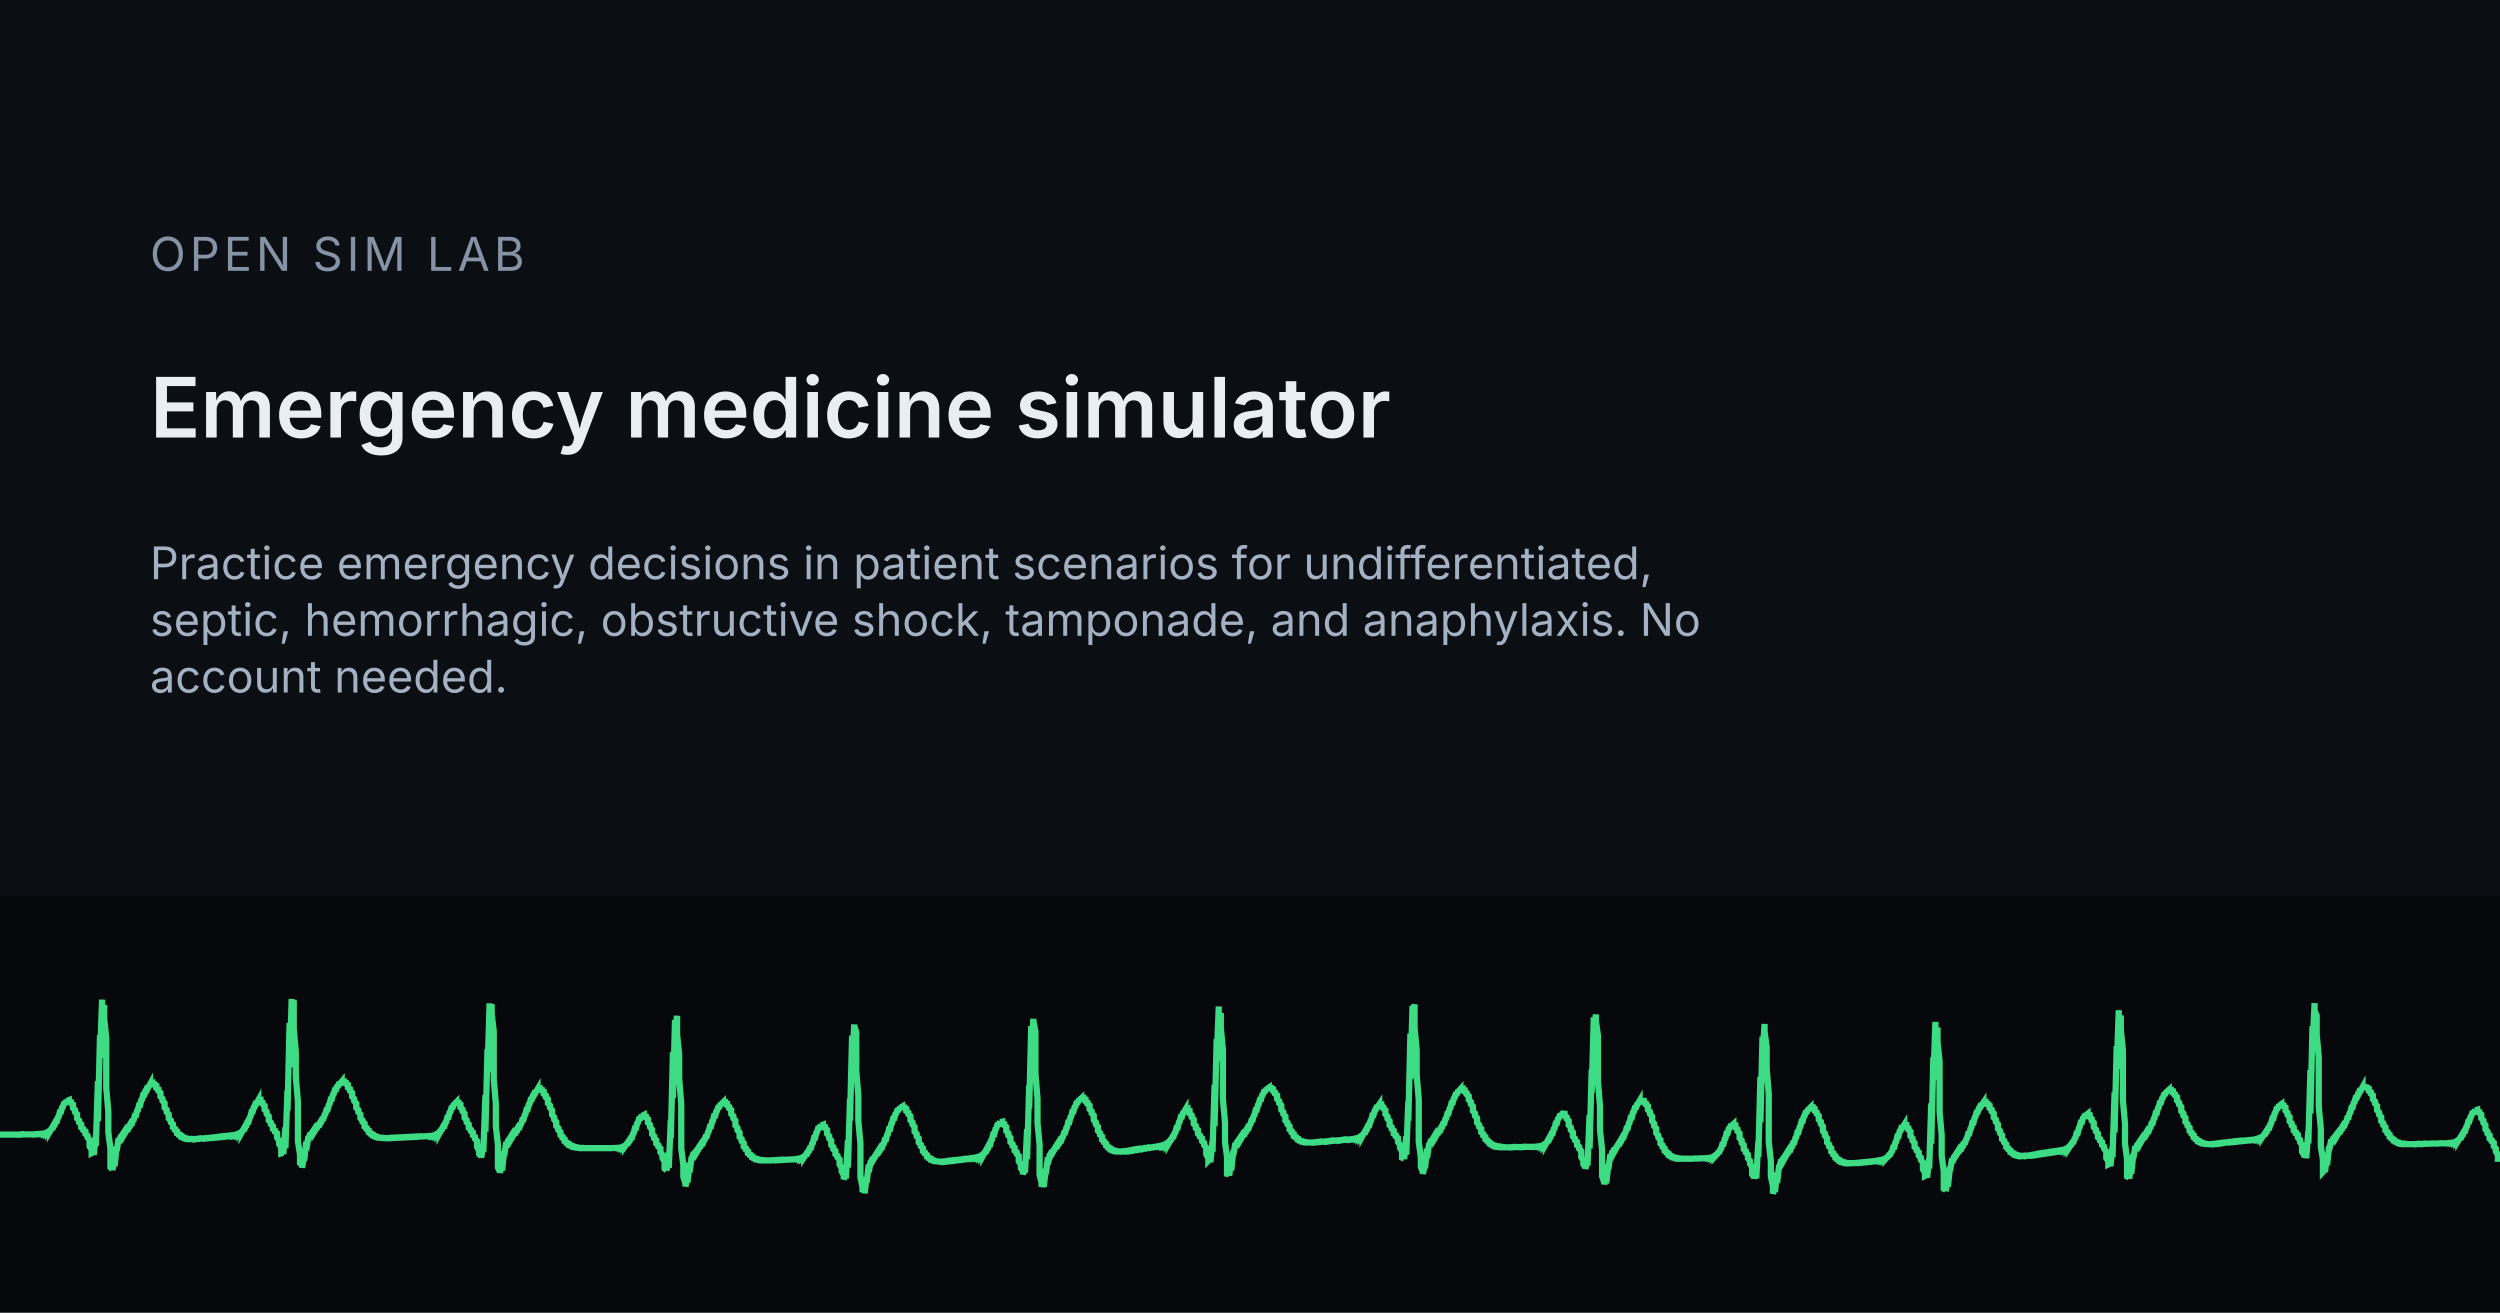
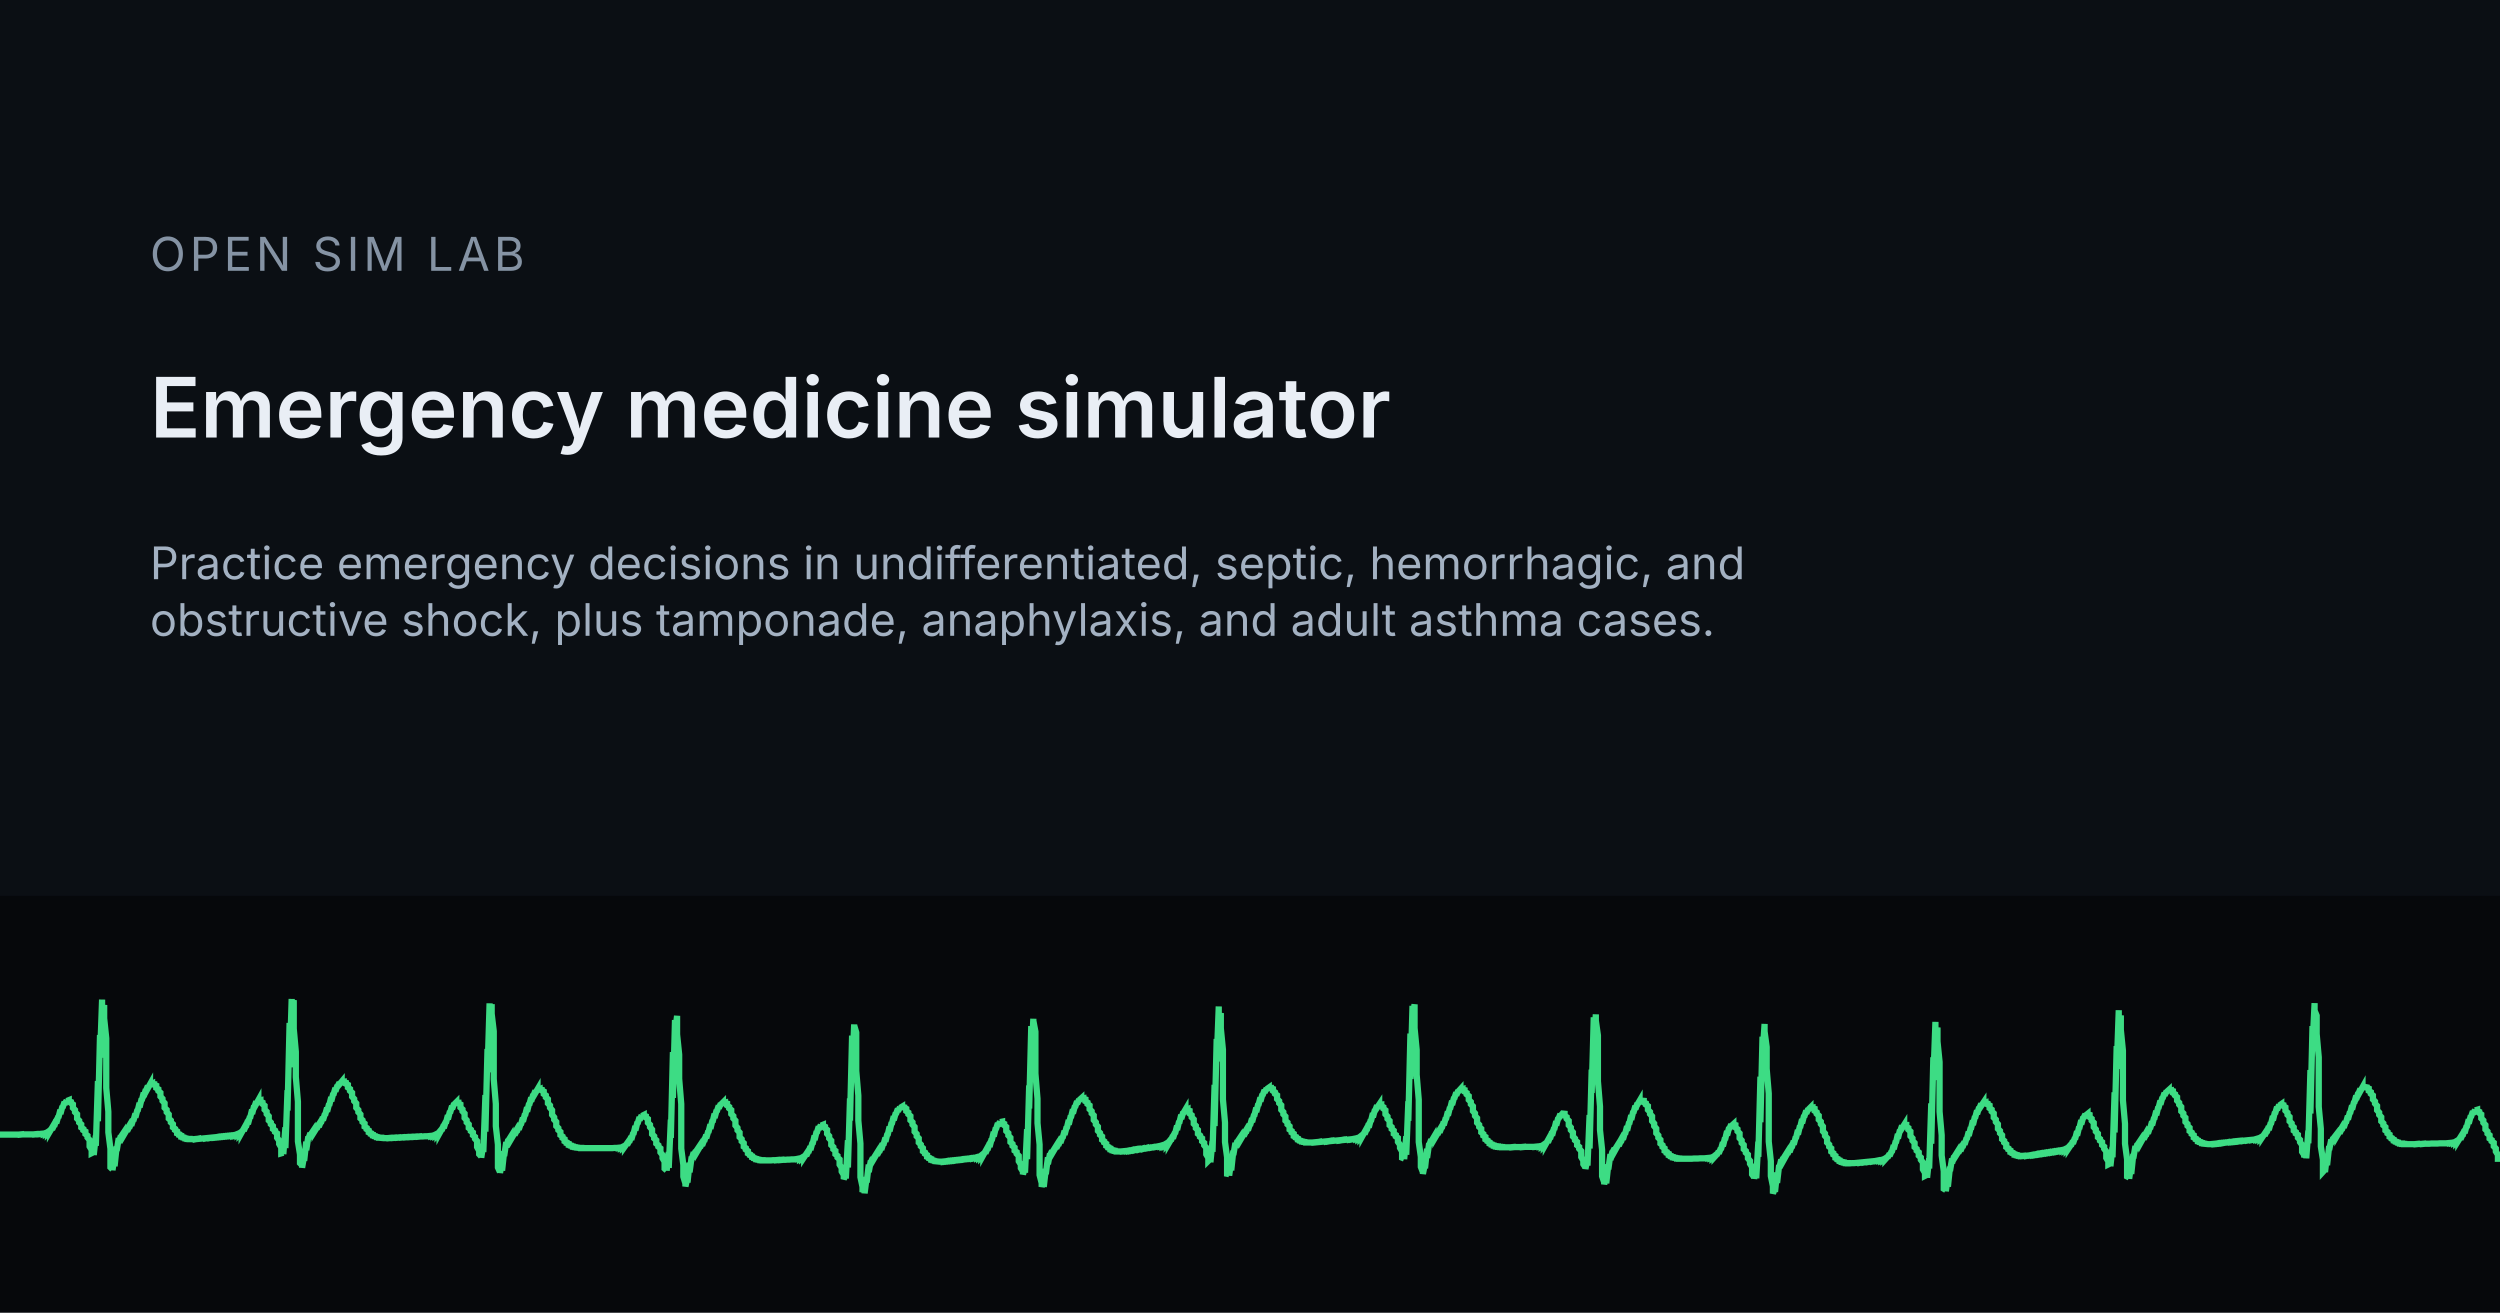
<svg xmlns="http://www.w3.org/2000/svg" width="1200" height="630" viewBox="0 0 1200 630">
  <rect width="1200" height="630" fill="#0B0F14" />
  <rect x="0" y="430" width="1200" height="200" fill="#06080B" />
  <g transform="translate(0 455)">
    <path d="M0 89.6 L0 89.6 L1 89.6 L1 89.6 L2 89.6 L2 89.6 L3 89.6 L3 89.6 L4 89.6 L4 89.6 L5 89.6 L5 89.6 L6 89.6 L6 89.6 L7 89.6 L7 89.6 L8 89.6 L8 89.6 L9 89.6 L9 89.6 L10 89.5 L10 89.6 L11 89.5 L11 89.5 L12 89.5 L12 89.5 L13 89.5 L13 89.5 L14 89.5 L14 89.5 L15 89.5 L15 89.5 L16 89.5 L16 89.5 L17 89.4 L17 89.5 L18 89.4 L18 89.4 L19 89.3 L19 89.4 L20 89.3 L20 89.3 L21 89.1 L21 89.2 L22 88.8 L22 89.0 L23 88.3 L23 88.7 L24 87.6 L24 88.0 L25 86.3 L25 87.2 L26 85.0 L26 85.7 L27 82.6 L27 84.2 L28 80.7 L28 81.6 L29 77.7 L29 79.7 L30 75.9 L30 76.8 L31 73.9 L31 75.1 L32 73.2 L32 73.5 L33 73.1 L33 73.5 L34 73.9 L34 74.4 L35 75.1 L35 76.8 L36 77.8 L36 78.8 L37 79.8 L37 81.9 L38 82.9 L38 83.8 L39 84.7 L39 86.2 L40 86.9 L40 87.5 L41 88.1 L41 89.3 L42 90.1 L42 91.0 L43 92.2 L43 95.3 L44 97.0 L44 98.5 L45 98.0 L45 99.4 L46 90.1 L46 95.0 L47 63.9 L47 83.2 L48 41.8 L48 52.7 L49 24.8 L49 32.7 L50 27.4 L50 33.8 L51 43.4 L51 67.2 L52 78.6 L52 88.5 L53 96.4 L53 105.3 L54 106.3 L54 106.7 L55 99.9 L55 104.8 L56 95.3 L56 97.4 L57 91.3 L57 93.5 L58 90.2 L58 90.7 L59 89.2 L59 89.8 L60 88.4 L60 88.8 L61 87.1 L61 88.0 L62 85.9 L62 86.5 L63 83.9 L63 85.3 L64 82.2 L64 83.1 L65 79.5 L65 81.4 L66 77.5 L66 78.5 L67 74.4 L67 76.5 L68 72.3 L68 73.4 L69 69.5 L69 71.4 L70 67.9 L70 68.7 L71 66.2 L71 67.3 L72 65.5 L72 65.7 L73 65.2 L73 65.3 L74 65.4 L74 65.7 L75 66.1 L75 67.2 L76 67.8 L76 68.6 L77 69.5 L77 71.3 L78 72.4 L78 73.4 L79 74.5 L79 76.7 L80 77.7 L80 78.8 L81 79.9 L81 81.9 L82 82.8 L82 83.7 L83 84.6 L83 86.1 L84 86.8 L84 87.4 L85 88.0 L85 89.0 L86 89.4 L86 89.8 L87 90.1 L87 90.7 L88 90.9 L88 91.1 L89 91.3 L89 91.5 L90 91.6 L90 91.7 L91 91.7 L91 91.8 L92 91.8 L92 91.8 L93 91.8 L93 91.8 L94 91.7 L94 91.8 L95 91.6 L95 91.7 L96 91.6 L96 91.6 L97 91.5 L97 91.5 L98 91.4 L98 91.4 L99 91.3 L99 91.4 L100 91.2 L100 91.2 L101 91.1 L101 91.2 L102 91.0 L102 91.0 L103 90.9 L103 91.0 L104 90.8 L104 90.9 L105 90.7 L105 90.8 L106 90.6 L106 90.7 L107 90.5 L107 90.6 L108 90.4 L108 90.5 L109 90.3 L109 90.4 L110 90.2 L110 90.3 L111 90.1 L111 90.2 L112 90.0 L112 90.1 L113 89.7 L113 89.9 L114 89.5 L114 89.6 L115 88.9 L115 89.3 L116 88.2 L116 88.6 L117 86.8 L117 87.8 L118 85.4 L118 86.1 L119 82.8 L119 84.6 L120 80.8 L120 81.8 L121 77.6 L121 79.7 L122 75.7 L122 76.6 L123 73.7 L123 74.9 L124 73.1 L124 73.3 L125 73.1 L125 73.7 L126 74.2 L126 74.9 L127 75.7 L127 77.6 L128 78.6 L128 79.7 L129 80.8 L129 82.8 L130 83.8 L130 84.6 L131 85.5 L131 86.9 L132 87.6 L132 88.3 L133 89.0 L133 91.1 L134 92.5 L134 94.1 L135 95.8 L135 98.6 L136 98.3 L136 99.0 L137 86.1 L137 96.1 L138 68.3 L138 78.1 L139 36.0 L139 57.3 L140 24.5 L140 28.4 L141 25.1 L141 38.8 L142 49.9 L142 62.0 L143 73.8 L143 92.9 L144 99.2 L144 103.3 L145 104.3 L145 105.5 L146 99.7 L146 102.2 L147 93.0 L147 97.1 L148 90.5 L148 91.6 L149 88.9 L149 89.8 L150 88.3 L150 88.6 L151 87.3 L151 88.0 L152 86.4 L152 86.9 L153 84.8 L153 85.9 L154 83.5 L154 84.2 L155 81.2 L155 82.8 L156 79.5 L156 80.4 L157 76.7 L157 78.6 L158 74.7 L158 75.7 L159 71.6 L159 73.6 L160 69.7 L160 70.7 L161 67.2 L161 68.9 L162 65.9 L162 66.5 L163 64.6 L163 65.4 L164 64.2 L164 64.3 L165 64.2 L165 64.4 L166 64.7 L166 65.2 L167 65.7 L167 67.0 L168 67.7 L168 68.6 L169 69.5 L169 71.4 L170 72.5 L170 73.5 L171 74.6 L171 76.7 L172 77.8 L172 78.8 L173 79.9 L173 81.8 L174 82.7 L174 83.5 L175 84.3 L175 85.8 L176 86.4 L176 87.0 L177 87.6 L177 88.5 L178 88.9 L178 89.3 L179 89.6 L179 90.1 L180 90.3 L180 90.5 L181 90.7 L181 90.9 L182 91.0 L182 91.1 L183 91.1 L183 91.2 L184 91.3 L184 91.3 L185 91.3 L185 91.3 L186 91.3 L186 91.3 L187 91.2 L187 91.3 L188 91.2 L188 91.2 L189 91.1 L189 91.2 L190 91.1 L190 91.1 L191 91.0 L191 91.1 L192 91.0 L192 91.0 L193 90.9 L193 91.0 L194 90.9 L194 90.9 L195 90.8 L195 90.9 L196 90.8 L196 90.8 L197 90.7 L197 90.8 L198 90.7 L198 90.7 L199 90.6 L199 90.7 L200 90.6 L200 90.6 L201 90.5 L201 90.6 L202 90.5 L202 90.5 L203 90.5 L203 90.5 L204 90.4 L204 90.4 L205 90.4 L205 90.4 L206 90.3 L206 90.3 L207 90.2 L207 90.3 L208 90.0 L208 90.1 L209 89.6 L209 89.9 L210 89.2 L210 89.4 L211 88.2 L211 88.9 L212 87.1 L212 87.7 L213 85.0 L213 86.5 L214 83.3 L214 84.2 L215 80.3 L215 82.3 L216 78.3 L216 79.3 L217 75.8 L217 77.4 L218 74.6 L218 75.1 L219 74.1 L219 74.3 L220 74.3 L220 74.6 L221 75.1 L221 76.6 L222 77.5 L222 78.4 L223 79.5 L223 81.6 L224 82.7 L224 83.7 L225 84.7 L225 86.4 L226 87.2 L226 87.9 L227 88.6 L227 89.9 L228 90.7 L228 91.6 L229 92.7 L229 95.6 L230 97.4 L230 99.0 L231 100.1 L231 100.7 L232 94.1 L232 98.0 L233 70.6 L233 88.2 L234 48.5 L234 59.7 L235 26.6 L235 38.3 L236 27.0 L236 31.6 L237 40.0 L237 63.0 L238 74.9 L238 85.6 L239 94.4 L239 105.4 L240 107.6 L240 108.0 L241 102.4 L241 106.9 L242 97.6 L242 99.9 L243 93.2 L243 95.7 L244 91.9 L244 92.5 L245 90.9 L245 91.5 L246 90.2 L246 90.6 L247 88.9 L247 89.8 L248 87.8 L248 88.4 L249 85.8 L249 87.2 L250 84.2 L250 85.0 L251 81.5 L251 83.4 L252 79.6 L252 80.6 L253 76.5 L253 78.6 L254 74.5 L254 75.5 L255 71.8 L255 73.6 L256 70.2 L256 71.0 L257 68.5 L257 69.6 L258 67.9 L258 68.2 L259 67.8 L259 67.9 L260 68.1 L260 68.4 L261 68.9 L261 70.1 L262 70.8 L262 71.7 L263 72.6 L263 74.6 L264 75.6 L264 76.7 L265 77.9 L265 80.1 L266 81.3 L266 82.4 L267 83.5 L267 85.5 L268 86.5 L268 87.4 L269 88.3 L269 89.8 L270 90.5 L270 91.2 L271 91.8 L271 92.8 L272 93.3 L272 93.7 L273 94.0 L273 94.6 L274 94.8 L274 95.0 L275 95.2 L275 95.5 L276 95.6 L276 95.7 L277 95.8 L277 95.9 L278 96.0 L278 96.0 L279 96.0 L279 96.1 L280 96.1 L280 96.1 L281 96.1 L281 96.1 L282 96.1 L282 96.1 L283 96.1 L283 96.1 L284 96.1 L284 96.1 L285 96.1 L285 96.1 L286 96.1 L286 96.1 L287 96.1 L287 96.1 L288 96.1 L288 96.1 L289 96.1 L289 96.1 L290 96.1 L290 96.1 L291 96.1 L291 96.1 L292 96.1 L292 96.1 L293 96.1 L293 96.1 L294 96.1 L294 96.1 L295 96.0 L295 96.0 L296 96.0 L296 96.0 L297 95.9 L297 96.0 L298 95.8 L298 95.9 L299 95.4 L299 95.7 L300 94.9 L300 95.2 L301 93.8 L301 94.6 L302 92.7 L302 93.3 L303 90.5 L303 92.1 L304 88.6 L304 89.6 L305 85.5 L305 87.6 L306 83.5 L306 84.5 L307 81.2 L307 82.7 L308 80.3 L308 80.7 L309 80.2 L309 80.4 L310 80.8 L310 81.4 L311 82.1 L311 83.9 L312 84.9 L312 86.0 L313 87.2 L313 89.4 L314 90.4 L314 91.4 L315 92.3 L315 93.9 L316 94.7 L316 95.4 L317 96.2 L317 98.1 L318 99.4 L318 100.9 L319 102.6 L319 105.9 L320 106.8 L320 106.9 L321 98.0 L321 105.6 L322 82.4 L322 91.2 L323 50.0 L323 72.0 L324 34.6 L324 40.8 L325 32.6 L325 41.5 L326 51.2 L326 62.8 L327 74.9 L327 96.3 L328 104.2 L328 109.8 L329 113.1 L329 114.5 L330 110.3 L330 112.6 L331 103.1 L331 107.7 L332 100.2 L332 101.4 L333 98.1 L333 99.3 L334 97.4 L334 97.8 L335 96.3 L335 97.1 L336 95.4 L336 95.9 L337 93.6 L337 94.9 L338 92.2 L338 92.9 L339 89.7 L339 91.4 L340 87.8 L340 88.7 L341 84.7 L341 86.8 L342 82.6 L342 83.7 L343 79.6 L343 81.6 L344 77.8 L344 78.7 L345 75.7 L345 77.0 L346 74.7 L346 75.2 L347 74.2 L347 74.4 L348 74.2 L348 74.4 L349 74.7 L349 75.6 L350 76.3 L350 77.0 L351 77.8 L351 79.7 L352 80.7 L352 81.8 L353 82.9 L353 85.2 L354 86.4 L354 87.5 L355 88.6 L355 90.8 L356 91.8 L356 92.8 L357 93.7 L357 95.4 L358 96.1 L358 96.8 L359 97.5 L359 98.6 L360 99.1 L360 99.5 L361 99.9 L361 100.5 L362 100.8 L362 101.0 L363 101.2 L363 101.5 L364 101.6 L364 101.7 L365 101.8 L365 101.9 L366 101.9 L366 102.0 L367 102.0 L367 102.0 L368 102.0 L368 102.0 L369 102.0 L369 102.0 L370 102.0 L370 102.0 L371 101.9 L371 101.9 L372 101.9 L372 101.9 L373 101.8 L373 101.9 L374 101.8 L374 101.8 L375 101.7 L375 101.8 L376 101.7 L376 101.7 L377 101.7 L377 101.7 L378 101.6 L378 101.6 L379 101.6 L379 101.6 L380 101.5 L380 101.5 L381 101.5 L381 101.5 L382 101.4 L382 101.4 L383 101.2 L383 101.3 L384 101.1 L384 101.2 L385 100.6 L385 100.9 L386 100.1 L386 100.4 L387 98.9 L387 99.8 L388 97.7 L388 98.3 L389 95.3 L389 97.0 L390 93.3 L390 94.3 L391 90.1 L391 92.2 L392 88.0 L392 89.0 L393 85.7 L393 87.1 L394 85.0 L394 85.3 L395 84.9 L395 85.3 L396 85.8 L396 86.5 L397 87.3 L397 89.2 L398 90.3 L398 91.4 L399 92.5 L399 94.6 L400 95.6 L400 96.6 L401 97.4 L401 99.0 L402 99.8 L402 100.6 L403 101.5 L403 104.0 L404 105.6 L404 107.3 L405 109.0 L405 111.0 L406 108.9 L406 110.7 L407 92.3 L407 105.4 L408 72.2 L408 82.9 L409 42.1 L409 60.9 L410 36.7 L410 37.2 L411 40.6 L411 59.0 L412 70.9 L412 82.9 L413 93.9 L413 110.0 L414 114.7 L414 117.2 L415 115.0 L415 117.8 L416 110.0 L416 112.6 L417 104.0 L417 107.6 L418 102.1 L418 102.9 L419 100.7 L419 101.5 L420 99.9 L420 100.3 L421 98.6 L421 99.5 L422 97.5 L422 98.1 L423 95.5 L423 96.9 L424 93.8 L424 94.7 L425 91.1 L425 93.0 L426 89.0 L426 90.1 L427 85.8 L427 88.0 L428 83.7 L428 84.8 L429 80.8 L429 82.7 L430 79.1 L430 79.9 L431 77.2 L431 78.4 L432 76.5 L432 76.8 L433 76.2 L433 76.3 L434 76.5 L434 76.7 L435 77.2 L435 78.3 L436 79.0 L436 79.8 L437 80.7 L437 82.7 L438 83.7 L438 84.8 L439 85.9 L439 88.2 L440 89.3 L440 90.4 L441 91.4 L441 93.4 L442 94.4 L442 95.2 L443 96.1 L443 97.6 L444 98.2 L444 98.8 L445 99.4 L445 100.3 L446 100.7 L446 101.0 L447 101.3 L447 101.8 L448 102.0 L448 102.1 L449 102.3 L449 102.4 L450 102.5 L450 102.5 L451 102.6 L451 102.6 L452 102.6 L452 102.6 L453 102.5 L453 102.6 L454 102.4 L454 102.5 L455 102.3 L455 102.4 L456 102.2 L456 102.3 L457 102.1 L457 102.2 L458 102.0 L458 102.1 L459 101.9 L459 102.0 L460 101.8 L460 101.8 L461 101.6 L461 101.7 L462 101.5 L462 101.6 L463 101.4 L463 101.5 L464 101.3 L464 101.3 L465 101.1 L465 101.2 L466 101.0 L466 101.1 L467 100.9 L467 101.0 L468 100.7 L468 100.8 L469 100.5 L469 100.7 L470 100.2 L470 100.4 L471 99.6 L471 100.1 L472 99.0 L472 99.4 L473 97.6 L473 98.6 L474 96.3 L474 97.0 L475 93.7 L475 95.5 L476 91.6 L476 92.6 L477 88.3 L477 90.5 L478 86.3 L478 87.2 L479 84.1 L479 85.4 L480 83.4 L480 83.6 L481 83.4 L481 83.9 L482 84.4 L482 85.1 L483 85.9 L483 87.9 L484 88.9 L484 90.0 L485 91.1 L485 93.2 L486 94.1 L486 95.0 L487 95.8 L487 97.3 L488 98.0 L488 98.8 L489 99.8 L489 102.4 L490 104.0 L490 105.7 L491 107.3 L491 108.7 L492 105.6 L492 107.9 L493 87.0 L493 101.4 L494 66.0 L494 77.1 L495 37.5 L495 54.8 L496 34.0 L496 34.9 L497 40.2 L497 60.3 L498 72.4 L498 84.1 L499 94.4 L499 109.0 L500 112.9 L500 114.7 L501 111.2 L501 114.7 L502 106.1 L502 108.6 L503 100.5 L503 103.8 L504 98.7 L504 99.5 L505 97.4 L505 98.2 L506 96.6 L506 97.0 L507 95.3 L507 96.2 L508 94.2 L508 94.8 L509 92.2 L509 93.6 L510 90.6 L510 91.4 L511 87.8 L511 89.7 L512 85.8 L512 86.8 L513 82.6 L513 84.8 L514 80.5 L514 81.6 L515 77.5 L515 79.5 L516 75.7 L516 76.6 L517 73.6 L517 74.9 L518 72.7 L518 73.1 L519 72.2 L519 72.4 L520 72.2 L520 72.4 L521 72.7 L521 73.6 L522 74.2 L522 74.9 L523 75.6 L523 77.4 L524 78.4 L524 79.4 L525 80.4 L525 82.6 L526 83.7 L526 84.7 L527 85.8 L527 87.8 L528 88.8 L528 89.7 L529 90.5 L529 92.1 L530 92.8 L530 93.4 L531 94.0 L531 95.0 L532 95.5 L532 95.9 L533 96.2 L533 96.8 L534 97.0 L534 97.2 L535 97.3 L535 97.5 L536 97.6 L536 97.7 L537 97.7 L537 97.7 L538 97.7 L538 97.7 L539 97.6 L539 97.7 L540 97.6 L540 97.6 L541 97.4 L541 97.5 L542 97.3 L542 97.4 L543 97.1 L543 97.3 L544 97.0 L544 97.1 L545 96.8 L545 97.0 L546 96.7 L546 96.8 L547 96.6 L547 96.7 L548 96.4 L548 96.5 L549 96.3 L549 96.4 L550 96.1 L550 96.2 L551 96.0 L551 96.1 L552 95.9 L552 95.9 L553 95.7 L553 95.8 L554 95.6 L554 95.6 L555 95.4 L555 95.5 L556 95.3 L556 95.3 L557 95.0 L557 95.2 L558 94.9 L558 95.0 L559 94.4 L559 94.7 L560 94.0 L560 94.3 L561 93.1 L561 93.8 L562 92.1 L562 92.6 L563 90.1 L563 91.5 L564 88.4 L564 89.3 L565 85.3 L565 87.4 L566 83.1 L566 84.2 L567 80.1 L567 82.1 L568 78.7 L568 79.3 L569 77.6 L569 78.1 L570 77.6 L570 77.9 L571 78.2 L571 79.5 L572 80.3 L572 81.3 L573 82.3 L573 84.4 L574 85.4 L574 86.5 L575 87.4 L575 89.2 L576 90.0 L576 90.7 L577 91.4 L577 92.8 L578 93.6 L578 94.7 L579 95.9 L579 99.1 L580 100.8 L580 102.2 L581 101.2 L581 102.9 L582 92.7 L582 97.9 L583 65.7 L583 85.5 L584 43.7 L584 54.5 L585 28.1 L585 34.9 L586 31.3 L586 38.6 L587 48.8 L587 72.7 L588 83.8 L588 93.2 L589 100.5 L589 108.4 L590 108.6 L590 109.3 L591 101.8 L591 106.8 L592 97.3 L592 99.4 L593 93.6 L593 95.7 L594 92.5 L594 93.0 L595 91.5 L595 92.2 L596 90.7 L596 91.1 L597 89.4 L597 90.3 L598 88.2 L598 88.8 L599 86.1 L599 87.6 L600 84.5 L600 85.3 L601 81.8 L601 83.6 L602 79.8 L602 80.8 L603 76.7 L603 78.8 L604 74.7 L604 75.7 L605 71.8 L605 73.7 L606 70.1 L606 70.9 L607 68.2 L607 69.4 L608 67.4 L608 67.8 L609 67.1 L609 67.2 L610 67.2 L610 67.4 L611 67.7 L611 68.6 L612 69.3 L612 70.0 L613 70.7 L613 72.5 L614 73.5 L614 74.5 L615 75.5 L615 77.7 L616 78.8 L616 79.8 L617 80.9 L617 82.9 L618 83.8 L618 84.7 L619 85.6 L619 87.2 L620 87.9 L620 88.6 L621 89.2 L621 90.3 L622 90.7 L622 91.1 L623 91.5 L623 92.1 L624 92.4 L624 92.6 L625 92.8 L625 93.0 L626 93.1 L626 93.2 L627 93.3 L627 93.4 L628 93.4 L628 93.4 L629 93.4 L629 93.4 L630 93.4 L630 93.4 L631 93.3 L631 93.4 L632 93.3 L632 93.3 L633 93.1 L633 93.2 L634 93.1 L634 93.1 L635 93.0 L635 93.0 L636 92.9 L636 92.9 L637 92.8 L637 92.9 L638 92.7 L638 92.8 L639 92.6 L639 92.7 L640 92.6 L640 92.6 L641 92.5 L641 92.5 L642 92.4 L642 92.4 L643 92.3 L643 92.4 L644 92.2 L644 92.3 L645 92.1 L645 92.2 L646 92.1 L646 92.1 L647 92.0 L647 92.0 L648 91.9 L648 92.0 L649 91.8 L649 91.9 L650 91.7 L650 91.7 L651 91.4 L651 91.6 L652 91.2 L652 91.3 L653 90.5 L653 91.0 L654 89.9 L654 90.2 L655 88.4 L655 89.4 L656 87.0 L656 87.7 L657 84.4 L657 86.2 L658 82.4 L658 83.4 L659 79.3 L659 81.3 L660 77.5 L660 78.3 L661 75.6 L661 76.7 L662 75.2 L662 75.3 L663 75.2 L663 75.8 L664 76.4 L664 77.1 L665 77.9 L665 79.8 L666 80.9 L666 82.0 L667 83.0 L667 85.1 L668 86.0 L668 86.9 L669 87.7 L669 89.2 L670 89.8 L670 90.5 L671 91.2 L671 93.1 L672 94.5 L672 96.0 L673 97.7 L673 100.7 L674 101.1 L674 101.4 L675 90.4 L675 99.3 L676 73.6 L676 83.0 L677 41.1 L677 62.9 L678 27.8 L678 32.7 L679 27.1 L679 38.5 L680 49.0 L680 60.9 L681 72.9 L681 93.2 L682 100.3 L682 105.1 L683 107.7 L683 108.5 L684 103.4 L684 105.8 L685 96.4 L685 100.8 L686 93.7 L686 94.8 L687 91.9 L687 92.9 L688 91.2 L688 91.5 L689 90.1 L689 90.8 L690 89.1 L690 89.6 L691 87.3 L691 88.6 L692 85.9 L692 86.7 L693 83.4 L693 85.1 L694 81.5 L694 82.5 L695 78.5 L695 80.5 L696 76.4 L696 77.4 L697 73.4 L697 75.4 L698 71.6 L698 72.5 L699 69.4 L699 70.8 L700 68.4 L700 68.9 L701 67.8 L701 68.1 L702 67.8 L702 67.9 L703 68.2 L703 69.0 L704 69.6 L704 70.3 L705 71.1 L705 72.9 L706 73.9 L706 75.0 L707 76.0 L707 78.3 L708 79.4 L708 80.6 L709 81.7 L709 83.9 L710 84.9 L710 85.9 L711 86.8 L711 88.5 L712 89.3 L712 90.1 L713 90.7 L713 91.9 L714 92.4 L714 92.8 L715 93.3 L715 93.9 L716 94.2 L716 94.5 L717 94.7 L717 95.0 L718 95.1 L718 95.3 L719 95.3 L719 95.5 L720 95.5 L720 95.6 L721 95.6 L721 95.7 L722 95.7 L722 95.7 L723 95.7 L723 95.7 L724 95.7 L724 95.7 L725 95.7 L725 95.7 L726 95.6 L726 95.7 L727 95.6 L727 95.6 L728 95.6 L728 95.6 L729 95.6 L729 95.6 L730 95.6 L730 95.6 L731 95.5 L731 95.6 L732 95.5 L732 95.5 L733 95.5 L733 95.5 L734 95.5 L734 95.5 L735 95.5 L735 95.5 L736 95.5 L736 95.5 L737 95.4 L737 95.5 L738 95.4 L738 95.4 L739 95.2 L739 95.3 L740 95.0 L740 95.1 L741 94.4 L741 94.9 L742 93.8 L742 94.1 L743 92.3 L743 93.4 L744 90.9 L744 91.7 L745 88.3 L745 90.1 L746 86.2 L746 87.3 L747 83.2 L747 85.2 L748 81.4 L748 82.2 L749 79.7 L749 80.7 L750 79.5 L750 79.5 L751 79.6 L751 80.5 L752 81.2 L752 82.0 L753 83.0 L753 85.1 L754 86.2 L754 87.4 L755 88.5 L755 90.5 L756 91.5 L756 92.3 L757 93.1 L757 94.7 L758 95.5 L758 96.4 L759 97.5 L759 100.4 L760 102.1 L760 103.8 L761 105.3 L761 106.1 L762 101.4 L762 104.5 L763 80.2 L763 96.3 L764 58.4 L764 69.6 L765 33.3 L765 47.7 L766 31.9 L766 34.9 L767 42.0 L767 64.0 L768 76.1 L768 87.4 L769 96.9 L769 109.6 L770 112.5 L770 113.5 L771 108.9 L771 113.0 L772 103.9 L772 106.3 L773 99.0 L773 101.8 L774 97.5 L774 98.1 L775 96.2 L775 97.0 L776 95.4 L776 95.8 L777 94.0 L777 95.0 L778 92.7 L778 93.4 L779 90.4 L779 92.0 L780 88.6 L780 89.5 L781 85.6 L781 87.7 L782 83.5 L782 84.6 L783 80.3 L783 82.5 L784 78.3 L784 79.3 L785 75.8 L785 77.4 L786 74.5 L786 75.1 L787 73.4 L787 74.0 L788 73.3 L788 73.3 L789 73.4 L789 74.1 L790 74.6 L790 75.2 L791 75.9 L791 77.7 L792 78.7 L792 79.7 L793 80.8 L793 83.1 L794 84.3 L794 85.5 L795 86.7 L795 88.9 L796 90.0 L796 91.1 L797 92.1 L797 93.9 L798 94.7 L798 95.5 L799 96.2 L799 97.4 L800 97.9 L800 98.4 L801 98.8 L801 99.5 L802 99.8 L802 100.1 L803 100.3 L803 100.6 L804 100.7 L804 100.8 L805 100.9 L805 101.1 L806 101.1 L806 101.2 L807 101.2 L807 101.2 L808 101.2 L808 101.2 L809 101.2 L809 101.2 L810 101.2 L810 101.2 L811 101.2 L811 101.2 L812 101.2 L812 101.2 L813 101.1 L813 101.1 L814 101.1 L814 101.1 L815 101.1 L815 101.1 L816 101.0 L816 101.0 L817 101.0 L817 101.0 L818 101.0 L818 101.0 L819 100.9 L819 100.9 L820 100.8 L820 100.9 L821 100.7 L821 100.8 L822 100.4 L822 100.6 L823 99.8 L823 100.3 L824 99.2 L824 99.5 L825 97.6 L825 98.7 L826 96.1 L826 96.9 L827 93.3 L827 95.2 L828 91.1 L828 92.2 L829 87.9 L829 90.0 L830 86.1 L830 87.0 L831 84.7 L831 85.5 L832 84.6 L832 84.7 L833 85.0 L833 86.2 L834 87.0 L834 88.0 L835 89.0 L835 91.3 L836 92.4 L836 93.6 L837 94.6 L837 96.6 L838 97.5 L838 98.3 L839 99.2 L839 101.0 L840 102.2 L840 103.6 L841 105.2 L841 108.7 L842 110.1 L842 110.8 L843 105.6 L843 110.6 L844 93.0 L844 100.3 L845 61.8 L845 83.7 L846 42.6 L846 51.2 L847 36.5 L847 40.1 L848 47.6 L848 58.0 L849 69.9 L849 93.0 L850 102.3 L850 109.5 L851 114.4 L851 117.9 L852 115.3 L852 117.1 L853 107.8 L853 112.8 L854 104.2 L854 105.8 L855 101.6 L855 103.0 L856 100.7 L856 101.1 L857 99.5 L857 100.3 L858 98.5 L858 99.0 L859 96.7 L859 98.0 L860 95.2 L860 96.0 L861 92.6 L861 94.4 L862 90.6 L862 91.6 L863 87.4 L863 89.6 L864 85.3 L864 86.4 L865 82.2 L865 84.2 L866 80.3 L866 81.2 L867 78.1 L867 79.5 L868 77.2 L868 77.6 L869 76.6 L869 76.9 L870 76.7 L870 76.9 L871 77.2 L871 78.2 L872 78.9 L872 79.6 L873 80.5 L873 82.4 L874 83.4 L874 84.5 L875 85.7 L875 88.0 L876 89.1 L876 90.2 L877 91.3 L877 93.4 L878 94.4 L878 95.4 L879 96.2 L879 97.8 L880 98.5 L880 99.2 L881 99.8 L881 100.8 L882 101.2 L882 101.6 L883 101.9 L883 102.4 L884 102.6 L884 102.8 L885 102.9 L885 103.1 L886 103.2 L886 103.3 L887 103.3 L887 103.4 L888 103.4 L888 103.4 L889 103.3 L889 103.3 L890 103.3 L890 103.3 L891 103.2 L891 103.2 L892 103.1 L892 103.1 L893 103.0 L893 103.1 L894 102.9 L894 102.9 L895 102.8 L895 102.9 L896 102.7 L896 102.7 L897 102.6 L897 102.7 L898 102.5 L898 102.5 L899 102.4 L899 102.5 L900 102.3 L900 102.3 L901 102.1 L901 102.2 L902 102.0 L902 102.1 L903 101.8 L903 102.0 L904 101.5 L904 101.7 L905 101.0 L905 101.4 L906 100.3 L906 100.7 L907 98.8 L907 99.9 L908 97.5 L908 98.2 L909 94.7 L909 96.6 L910 92.6 L910 93.7 L911 89.3 L911 91.5 L912 87.3 L912 88.2 L913 85.3 L913 86.5 L914 84.9 L914 85.0 L915 85.0 L915 85.8 L916 86.4 L916 87.2 L917 88.1 L917 90.3 L918 91.4 L918 92.5 L919 93.6 L919 95.6 L920 96.5 L920 97.3 L921 98.1 L921 99.7 L922 100.6 L922 101.7 L923 103.0 L923 106.3 L924 108.0 L924 109.4 L925 108.9 L925 110.3 L926 101.0 L926 105.9 L927 74.6 L927 94.0 L928 52.5 L928 63.4 L929 35.5 L929 43.4 L930 38.2 L930 44.9 L931 54.8 L931 78.6 L932 89.9 L932 99.6 L933 107.2 L933 115.6 L934 116.2 L934 116.8 L935 109.6 L935 114.6 L936 105.0 L936 107.1 L937 101.1 L937 103.3 L938 99.9 L938 100.4 L939 98.8 L939 99.5 L940 97.9 L940 98.4 L941 96.4 L941 97.5 L942 95.1 L942 95.8 L943 92.9 L943 94.4 L944 91.1 L944 92.0 L945 88.2 L945 90.2 L946 86.1 L946 87.1 L947 82.8 L947 85.0 L948 80.8 L948 81.8 L949 78.0 L949 79.8 L950 76.4 L950 77.2 L951 74.8 L951 75.8 L952 74.3 L952 74.5 L953 74.2 L953 74.4 L954 74.7 L954 75.1 L955 75.6 L955 76.9 L956 77.6 L956 78.5 L957 79.4 L957 81.4 L958 82.4 L958 83.5 L959 84.6 L959 86.8 L960 87.8 L960 88.9 L961 89.9 L961 91.8 L962 92.6 L962 93.4 L963 94.2 L963 95.6 L964 96.2 L964 96.7 L965 97.2 L965 98.0 L966 98.3 L966 98.6 L967 98.9 L967 99.3 L968 99.4 L968 99.6 L969 99.7 L969 99.8 L970 99.8 L970 99.9 L971 99.8 L971 99.9 L972 99.8 L972 99.8 L973 99.7 L973 99.8 L974 99.6 L974 99.6 L975 99.4 L975 99.5 L976 99.3 L976 99.4 L977 99.1 L977 99.3 L978 99.0 L978 99.1 L979 98.8 L979 99.0 L980 98.7 L980 98.8 L981 98.5 L981 98.7 L982 98.4 L982 98.5 L983 98.2 L983 98.4 L984 98.1 L984 98.2 L985 97.9 L985 98.1 L986 97.8 L986 97.9 L987 97.6 L987 97.8 L988 97.5 L988 97.6 L989 97.3 L989 97.4 L990 97.1 L990 97.2 L991 96.7 L991 97.0 L992 96.3 L992 96.6 L993 95.5 L993 96.1 L994 94.6 L994 95.1 L995 92.7 L995 94.0 L996 91.0 L996 91.9 L997 88.0 L997 90.1 L998 85.8 L998 86.9 L999 82.7 L999 84.7 L1000 81.1 L1000 81.8 L1001 79.8 L1001 80.5 L1002 79.7 L1002 79.8 L1003 80.1 L1003 81.2 L1004 82.0 L1004 82.9 L1005 83.9 L1005 86.0 L1006 87.1 L1006 88.1 L1007 89.1 L1007 90.9 L1008 91.7 L1008 92.5 L1009 93.2 L1009 94.6 L1010 95.4 L1010 96.4 L1011 97.7 L1011 100.8 L1012 102.5 L1012 103.9 L1013 103.4 L1013 104.8 L1014 95.6 L1014 100.5 L1015 69.3 L1015 88.6 L1016 47.1 L1016 58.1 L1017 29.9 L1017 38.0 L1018 32.4 L1018 39.3 L1019 49.3 L1019 73.1 L1020 84.4 L1020 94.0 L1021 101.5 L1021 109.7 L1022 110.2 L1022 110.8 L1023 103.5 L1023 108.5 L1024 98.9 L1024 101.0 L1025 95.1 L1025 97.3 L1026 94.0 L1026 94.5 L1027 93.0 L1027 93.7 L1028 92.2 L1028 92.6 L1029 90.8 L1029 91.8 L1030 89.7 L1030 90.3 L1031 87.6 L1031 89.1 L1032 86.0 L1032 86.9 L1033 83.3 L1033 85.2 L1034 81.3 L1034 82.3 L1035 78.2 L1035 80.3 L1036 76.2 L1036 77.2 L1037 73.3 L1037 75.2 L1038 71.6 L1038 72.4 L1039 69.6 L1039 70.8 L1040 68.7 L1040 69.1 L1041 68.2 L1041 68.4 L1042 68.3 L1042 68.4 L1043 68.7 L1043 69.6 L1044 70.2 L1044 70.8 L1045 71.6 L1045 73.3 L1046 74.3 L1046 75.2 L1047 76.3 L1047 78.4 L1048 79.4 L1048 80.5 L1049 81.5 L1049 83.5 L1050 84.5 L1050 85.4 L1051 86.3 L1051 87.9 L1052 88.6 L1052 89.3 L1053 89.9 L1053 91.0 L1054 91.5 L1054 91.9 L1055 92.3 L1055 92.9 L1056 93.1 L1056 93.3 L1057 93.5 L1057 93.8 L1058 93.9 L1058 94.0 L1059 94.1 L1059 94.1 L1060 94.2 L1060 94.2 L1061 94.2 L1061 94.2 L1062 94.1 L1062 94.1 L1063 94.0 L1063 94.1 L1064 93.9 L1064 94.0 L1065 93.8 L1065 93.9 L1066 93.7 L1066 93.8 L1067 93.6 L1067 93.7 L1068 93.5 L1068 93.5 L1069 93.3 L1069 93.4 L1070 93.3 L1070 93.3 L1071 93.1 L1071 93.2 L1072 93.0 L1072 93.1 L1073 92.9 L1073 93.0 L1074 92.8 L1074 92.9 L1075 92.7 L1075 92.8 L1076 92.6 L1076 92.6 L1077 92.5 L1077 92.6 L1078 92.4 L1078 92.4 L1079 92.3 L1079 92.4 L1080 92.2 L1080 92.2 L1081 92.1 L1081 92.2 L1082 92.0 L1082 92.0 L1083 91.7 L1083 91.9 L1084 91.5 L1084 91.6 L1085 91.0 L1085 91.4 L1086 90.5 L1086 90.7 L1087 89.2 L1087 90.1 L1088 88.1 L1088 88.7 L1089 85.7 L1089 87.4 L1090 83.8 L1090 84.8 L1091 80.7 L1091 82.8 L1092 78.7 L1092 79.7 L1093 76.3 L1093 77.8 L1094 75.3 L1094 75.7 L1095 75.0 L1095 75.1 L1096 75.4 L1096 75.9 L1097 76.5 L1097 78.1 L1098 79.1 L1098 80.1 L1099 81.1 L1099 83.2 L1100 84.2 L1100 85.2 L1101 86.1 L1101 87.7 L1102 88.4 L1102 89.1 L1103 89.7 L1103 91.1 L1104 92.1 L1104 93.2 L1105 94.6 L1105 97.9 L1106 99.4 L1106 100.6 L1107 97.9 L1107 101.0 L1108 87.7 L1108 93.8 L1109 58.6 L1109 79.5 L1110 37.5 L1110 47.4 L1111 26.5 L1111 30.1 L1112 32.5 L1112 41.3 L1113 52.5 L1113 76.3 L1114 86.8 L1114 95.3 L1115 101.6 L1115 107.5 L1116 106.4 L1116 107.6 L1117 99.2 L1117 104.3 L1118 95.1 L1118 97.0 L1119 92.0 L1119 93.7 L1120 91.1 L1120 91.5 L1121 90.2 L1121 90.8 L1122 89.4 L1122 89.8 L1123 88.1 L1123 89.0 L1124 86.9 L1124 87.5 L1125 84.9 L1125 86.3 L1126 83.3 L1126 84.1 L1127 80.6 L1127 82.4 L1128 78.6 L1128 79.6 L1129 75.6 L1129 77.6 L1130 73.6 L1130 74.6 L1131 70.9 L1131 72.7 L1132 69.4 L1132 70.1 L1133 67.6 L1133 68.7 L1134 66.9 L1134 67.2 L1135 66.7 L1135 66.7 L1136 66.9 L1136 67.1 L1137 67.5 L1137 68.6 L1138 69.2 L1138 70.0 L1139 70.8 L1139 72.7 L1140 73.7 L1140 74.7 L1141 75.8 L1141 77.9 L1142 79.0 L1142 80.1 L1143 81.2 L1143 83.2 L1144 84.2 L1144 85.1 L1145 86.0 L1145 87.6 L1146 88.3 L1146 89.0 L1147 89.6 L1147 90.7 L1148 91.2 L1148 91.6 L1149 92.0 L1149 92.6 L1150 92.9 L1150 93.1 L1151 93.3 L1151 93.6 L1152 93.8 L1152 93.9 L1153 93.9 L1153 94.1 L1154 94.1 L1154 94.2 L1155 94.2 L1155 94.2 L1156 94.2 L1156 94.2 L1157 94.2 L1157 94.2 L1158 94.2 L1158 94.2 L1159 94.2 L1159 94.2 L1160 94.1 L1160 94.2 L1161 94.1 L1161 94.1 L1162 94.1 L1162 94.1 L1163 94.0 L1163 94.1 L1164 94.0 L1164 94.0 L1165 94.0 L1165 94.0 L1166 94.0 L1166 94.0 L1167 93.9 L1167 93.9 L1168 93.9 L1168 93.9 L1169 93.9 L1169 93.9 L1170 93.9 L1170 93.9 L1171 93.8 L1171 93.8 L1172 93.8 L1172 93.8 L1173 93.8 L1173 93.8 L1174 93.8 L1174 93.8 L1175 93.7 L1175 93.7 L1176 93.6 L1176 93.7 L1177 93.5 L1177 93.6 L1178 93.3 L1178 93.4 L1179 92.8 L1179 93.2 L1180 92.2 L1180 92.5 L1181 90.9 L1181 91.9 L1182 89.7 L1182 90.3 L1183 87.3 L1183 88.9 L1184 85.3 L1184 86.3 L1185 82.3 L1185 84.3 L1186 80.5 L1186 81.4 L1187 78.4 L1187 79.7 L1188 77.8 L1188 78.0 L1189 77.7 L1189 78.1 L1190 78.6 L1190 79.2 L1191 79.9 L1191 81.8 L1192 82.8 L1192 83.9 L1193 85.0 L1193 87.1 L1194 88.1 L1194 89.1 L1195 89.9 L1195 91.5 L1196 92.2 L1196 92.8 L1197 93.5 L1197 95.2 L1198 96.3 L1198 97.7 L1199 99.3 L1199 102.7" fill="none" stroke="#3DDC84" stroke-width="3" />
  </g>
  <text x="72" y="130" font-family="Inter, system-ui, sans-serif" font-size="22.4" letter-spacing="2" fill="#8593A4">OPEN SIM LAB</text>
  <text x="72" y="210" font-family="Inter, system-ui, sans-serif" font-size="40" font-weight="600" fill="#E9EEF5">Emergency medicine simulator</text>
-   <text x="72" y="278" font-family="Inter, system-ui, sans-serif" font-size="21.6" fill="#A3B1C2">Practice emergency decisions in patient scenarios for undifferentiated,</text>
-   <text x="72" y="305.2" font-family="Inter, system-ui, sans-serif" font-size="21.6" fill="#A3B1C2">septic, hemorrhagic, obstructive shock, tamponade, and anaphylaxis. No</text>
-   <text x="72" y="332.4" font-family="Inter, system-ui, sans-serif" font-size="21.6" fill="#A3B1C2">account needed.</text>
+   <text x="72" y="278" font-family="Inter, system-ui, sans-serif" font-size="21.6" fill="#A3B1C2">Practice emergency decisions in undifferentiated, septic, hemorrhagic, and</text>
+   <text x="72" y="305.2" font-family="Inter, system-ui, sans-serif" font-size="21.6" fill="#A3B1C2">obstructive shock, plus tamponade, anaphylaxis, and adult asthma cases.</text>
</svg>
